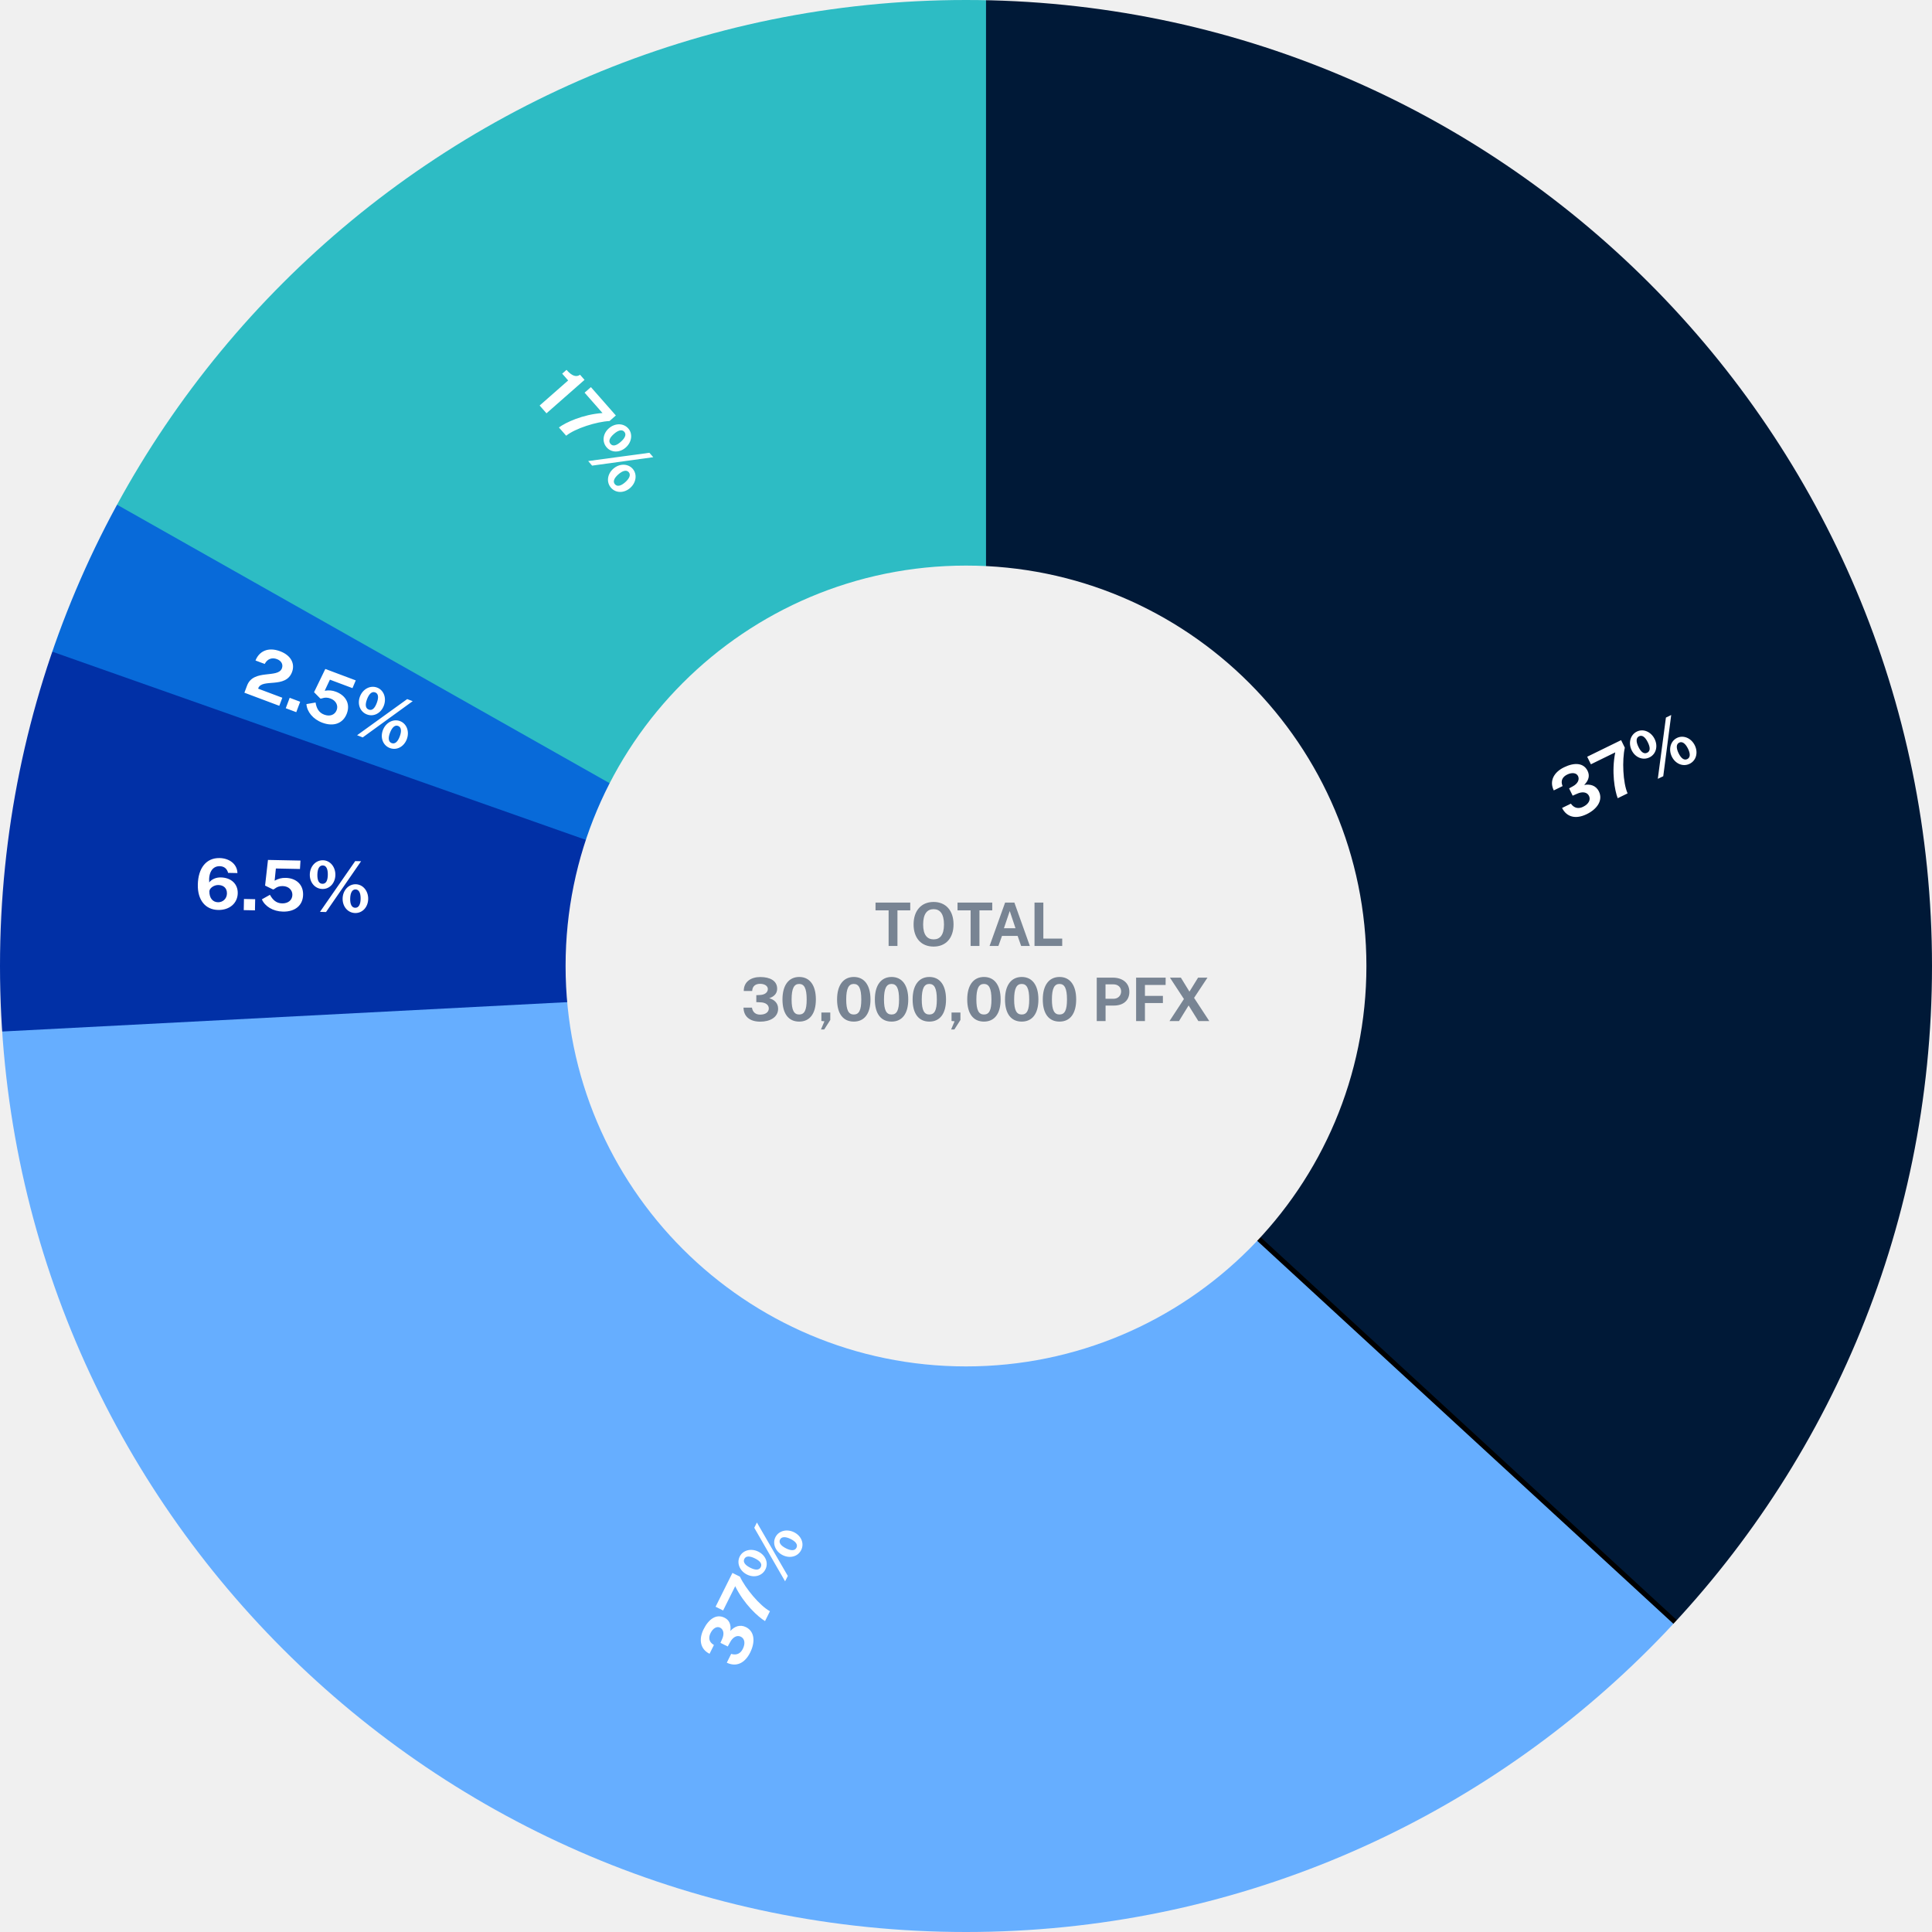
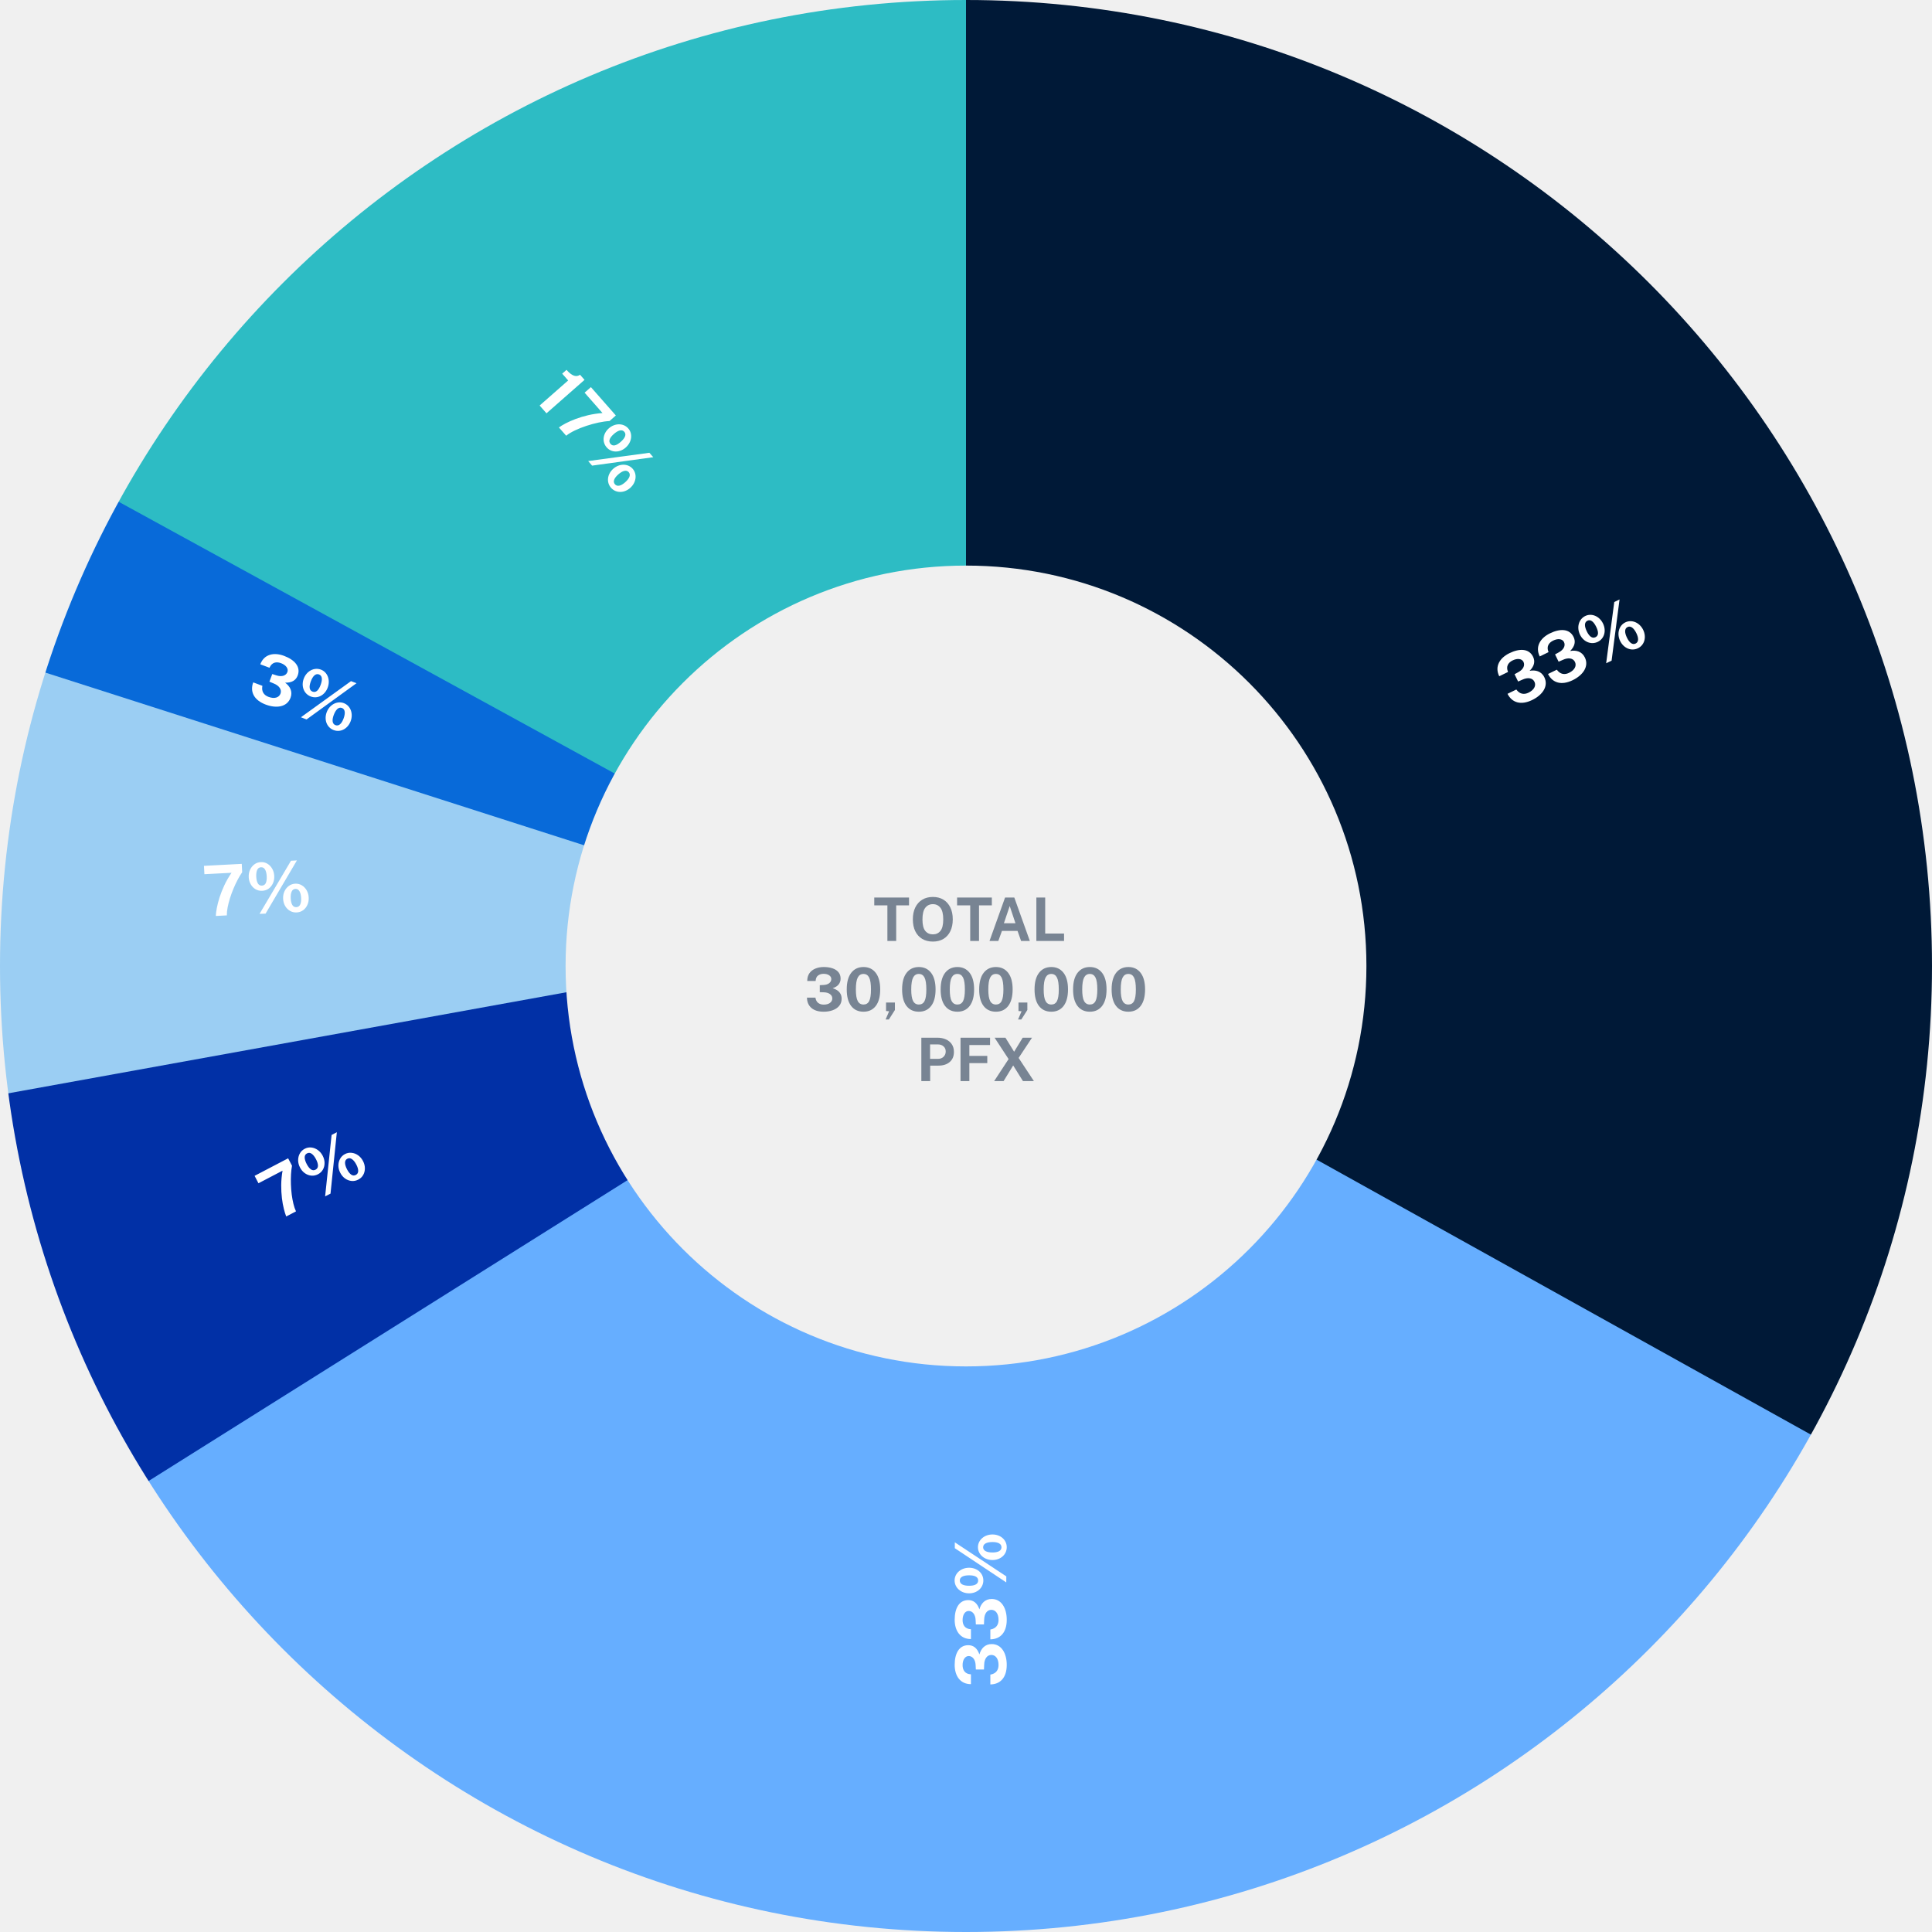
<svg xmlns="http://www.w3.org/2000/svg" width="386" height="386" viewBox="0 0 386 386" fill="none">
  <mask id="mask0" mask-type="alpha" maskUnits="userSpaceOnUse" x="0" y="0" width="386" height="386">
    <path fill-rule="evenodd" clip-rule="evenodd" d="M193 386C299.591 386 386 299.591 386 193C386 86.409 299.591 0 193 0C86.409 0 0 86.409 0 193C0 299.591 86.409 386 193 386ZM193 273C237.183 273 273 237.183 273 193C273 148.817 237.183 113 193 113C148.817 113 113 148.817 113 193C113 237.183 148.817 273 193 273Z" fill="#30386C" />
  </mask>
  <g mask="url(#mask0)">
    <rect x="-45" y="-31" width="483" height="473" fill="#001937" />
-     <path d="M377 363L195.5 196H188L-54 207.5L-35 264L128 423L377 363Z" fill="#66AEFF" stroke="black" />
-     <path d="M-55.5 209L194.5 196L-40 108.5L-55.5 209Z" fill="#0130A6" />
-     <path d="M-44 111L197 196L-13.5 80L-44 111Z" fill="#086AD9" />
-     <path d="M-28.5 71.5L197 199V-50L-28.5 71.5Z" fill="#2DBCC4" />
+     <path d="M-37 232L193 189.635L-31.488 122L-37 232Z" fill="#9BCEF3" />
+     <path d="M37.99 320.51L223.614 178.247L-7.09 220.021L37.99 320.51Z" fill="#0130A6" />
+     <path d="M-28 122.5L193.5 193.5L2 86L-28 122.5Z" fill="#086AD9" />
+     <path d="M415.5 316.5L193.5 193L12 307L6.5 311L19.5 362L173.5 437L415.5 316.5Z" fill="#66AEFF" />
+     <path d="M-31.5 70L193 193V-50L-31.5 70Z" fill="#2DBCC4" />
  </g>
-   <path d="M310.434 157.918L312.194 157.057C311.716 155.919 312.254 155.173 313.122 154.748C314.065 154.287 314.96 154.395 315.28 155.048C315.624 155.753 315.216 156.576 314.254 157.093L313.493 157.513L314.207 158.971L315.093 158.584C316.124 158.111 317.087 158.232 317.468 159.012C317.844 159.779 317.423 160.639 316.291 161.193C315.424 161.618 314.535 161.522 313.849 160.565L312.088 161.426C313.012 163.25 314.804 163.729 316.999 162.671C319.08 161.668 320.322 159.907 319.448 158.121C318.845 156.889 317.652 156.615 316.51 156.831C317.483 155.856 317.629 154.912 317.192 154.019C316.38 152.359 314.502 152.312 312.464 153.309C310.528 154.256 309.48 155.969 310.434 157.918ZM317.11 151.191L317.849 152.7L322.715 150.319C321.937 154.238 322.612 157.944 323.207 159.477L325.181 158.511C324.241 156.399 324.067 151.871 324.627 149.384L323.888 147.875L317.11 151.191ZM327.036 146.163C325.728 146.803 325.282 148.44 325.996 149.898C326.703 151.345 328.238 151.965 329.559 151.319C330.866 150.679 331.293 149.099 330.586 147.652C329.872 146.194 328.318 145.535 327.036 146.163ZM333.895 142.853L332.839 143.37L331.219 155.603L332.306 155.087L333.895 142.853ZM329.091 150.395C328.437 150.715 327.846 150.24 327.354 149.234C326.849 148.203 326.837 147.414 327.478 147.1C328.107 146.792 328.717 147.273 329.227 148.317C329.726 149.336 329.745 150.075 329.091 150.395ZM335.045 147.434C333.75 148.068 333.31 149.717 334.018 151.163C334.726 152.609 336.254 153.249 337.574 152.602C338.895 151.956 339.315 150.363 338.608 148.917C337.9 147.471 336.341 146.8 335.045 147.434ZM337.1 151.665C336.472 151.973 335.862 151.492 335.382 150.511C334.884 149.493 334.859 148.678 335.488 148.371C336.117 148.063 336.751 148.563 337.256 149.594C337.736 150.575 337.742 151.352 337.1 151.665Z" fill="white" />
-   <path d="M107.815 81.021L109.183 82.577L116.785 75.894L115.889 74.874C115.172 75.373 114.33 75.2 113.184 73.896L112.322 74.654L113.514 76.011L107.815 81.021ZM118.06 77.343L116.798 78.453L120.375 82.522C116.389 82.801 112.991 84.427 111.669 85.404L113.12 87.055C114.91 85.593 119.234 84.234 121.78 84.12L123.042 83.01L118.06 77.343ZM125.521 85.597C124.56 84.503 122.863 84.503 121.644 85.576C120.435 86.639 120.24 88.283 121.21 89.387C122.172 90.48 123.809 90.477 125.018 89.413C126.237 88.341 126.464 86.669 125.521 85.597ZM130.518 91.344L129.742 90.461L117.513 92.115L118.298 93.029L130.518 91.344ZM121.979 88.692C121.498 88.145 121.801 87.451 122.642 86.711C123.504 85.953 124.262 85.734 124.734 86.27C125.196 86.796 124.892 87.511 124.019 88.278C123.168 89.027 122.46 89.239 121.979 88.692ZM126.401 93.659C125.449 92.576 123.742 92.585 122.533 93.648C121.324 94.711 121.109 96.354 122.08 97.458C123.051 98.562 124.698 98.549 125.907 97.486C127.116 96.423 127.353 94.742 126.401 93.659ZM122.859 96.754C122.397 96.229 122.701 95.514 123.521 94.793C124.373 94.044 125.152 93.807 125.614 94.332C126.076 94.858 125.761 95.602 124.898 96.36C124.078 97.081 123.331 97.29 122.859 96.754Z" fill="white" />
-   <path d="M141.762 330.414L142.636 328.659C141.564 328.047 141.537 327.127 141.968 326.262C142.436 325.322 143.211 324.864 143.863 325.188C144.565 325.538 144.742 326.439 144.293 327.435L143.943 328.231L145.397 328.955L145.865 328.109C146.396 327.106 147.234 326.616 148.011 327.003C148.776 327.384 148.965 328.322 148.403 329.45C147.973 330.315 147.21 330.78 146.082 330.437L145.209 332.192C147.051 333.078 148.765 332.367 149.864 330.193C150.906 328.131 150.82 325.978 149.041 325.092C147.813 324.48 146.699 324.989 145.924 325.855C146.103 324.489 145.645 323.651 144.755 323.208C143.101 322.385 141.581 323.489 140.57 325.519C139.61 327.45 139.82 329.446 141.762 330.414ZM142.97 321.013L144.474 321.762L146.889 316.912C148.654 320.496 151.445 323.027 152.849 323.882L153.828 321.915C151.798 320.81 148.906 317.321 147.837 315.007L146.333 314.258L142.97 321.013ZM147.791 310.985C147.142 312.289 147.783 313.859 149.237 314.583C150.678 315.3 152.274 314.859 152.929 313.543C153.578 312.24 152.956 310.726 151.514 310.008C150.06 309.285 148.427 309.707 147.791 310.985ZM151.222 304.186L150.698 305.239L156.853 315.935L157.402 314.863L151.222 304.186ZM151.995 313.094C151.671 313.746 150.913 313.728 149.911 313.229C148.883 312.718 148.394 312.099 148.712 311.459C149.024 310.833 149.8 310.844 150.84 311.362C151.856 311.867 152.32 312.442 151.995 313.094ZM154.922 307.122C154.279 308.413 154.933 309.99 156.374 310.707C157.815 311.425 159.417 311.003 160.072 309.687C160.728 308.371 160.093 306.85 158.651 306.133C157.21 305.415 155.564 305.831 154.922 307.122ZM159.126 309.231C158.814 309.858 158.038 309.847 157.06 309.36C156.045 308.855 155.531 308.223 155.843 307.597C156.155 306.97 156.962 306.981 157.99 307.493C158.968 307.979 159.445 308.592 159.126 309.231Z" fill="white" />
-   <path d="M43.872 171.434C41.213 171.381 39.59 173.421 39.523 176.753C39.463 179.79 41.006 181.753 43.582 181.804C45.864 181.85 47.46 180.453 47.499 178.466C47.536 176.59 46.175 175.345 44.117 175.304C43.179 175.285 42.276 175.659 41.801 176.308C41.644 174.344 42.44 173.03 43.896 173.059C44.764 173.076 45.343 173.536 45.578 174.395L47.439 174.432C47.378 172.582 45.776 171.472 43.872 171.434ZM43.625 176.82C44.619 176.84 45.364 177.401 45.342 178.521C45.321 179.57 44.508 180.282 43.557 180.264C42.507 180.243 41.809 179.431 41.836 178.073C41.848 177.443 42.757 176.803 43.625 176.82ZM50.982 179.655L48.742 179.61L48.698 181.836L50.937 181.881L50.982 179.655ZM53.539 171.808L52.962 176.936L54.431 177.651C54.57 177.724 54.584 177.724 54.711 177.671C55.408 177.138 55.886 177.022 56.502 177.034C57.65 177.057 58.433 177.815 58.414 178.795C58.393 179.83 57.581 180.514 56.364 180.49C55.16 180.466 54.46 179.738 53.933 178.775L52.319 179.682C52.921 181.08 54.539 182.092 56.541 182.132C58.948 182.18 60.514 180.895 60.557 178.767C60.599 176.64 59.083 175.433 57.067 175.393C56.255 175.377 55.622 175.546 54.871 175.952L55.116 173.52L59.931 173.616L60.034 171.937L53.539 171.808ZM64.53 171.873C63.075 171.844 61.929 173.095 61.897 174.719C61.865 176.329 62.947 177.582 64.416 177.612C65.872 177.641 66.974 176.43 67.006 174.82C67.038 173.197 65.958 171.901 64.53 171.873ZM72.144 172.066L70.968 172.043L63.933 182.181L65.137 182.219L72.144 172.066ZM64.423 176.575C63.695 176.561 63.387 175.869 63.409 174.749C63.432 173.601 63.782 172.894 64.496 172.908C65.195 172.922 65.517 173.629 65.495 174.79C65.472 175.924 65.151 176.59 64.423 176.575ZM71.072 176.666C69.631 176.637 68.485 177.902 68.453 179.512C68.421 181.122 69.488 182.389 70.958 182.419C72.428 182.448 73.53 181.223 73.562 179.614C73.594 178.004 72.514 176.694 71.072 176.666ZM70.965 181.368C70.265 181.355 69.943 180.648 69.965 179.556C69.987 178.422 70.338 177.687 71.038 177.701C71.738 177.715 72.073 178.45 72.05 179.598C72.028 180.689 71.679 181.383 70.965 181.368Z" fill="white" />
-   <path d="M48.828 138.397L55.801 141.015L56.406 139.402L51.569 137.587L51.603 137.495C52.356 135.49 57.083 137.638 58.347 134.269C58.987 132.565 58.096 130.915 55.972 130.118C53.508 129.193 51.753 130.164 51.048 131.963L52.883 132.652C53.44 131.605 54.368 131.325 55.325 131.684C56.242 132.029 56.604 132.778 56.324 133.525C55.547 135.596 50.628 133.6 49.364 136.969L48.828 138.397ZM59.973 140.203L57.876 139.416L57.094 141.5L59.191 142.287L59.973 140.203ZM64.996 133.654L62.745 138.297L63.893 139.461C63.999 139.576 64.013 139.581 64.15 139.573C64.984 139.302 65.474 139.352 66.051 139.568C67.126 139.972 67.612 140.947 67.268 141.864C66.904 142.834 65.911 143.209 64.77 142.781C63.643 142.358 63.225 141.439 63.049 140.356L61.225 140.673C61.328 142.192 62.517 143.685 64.391 144.388C66.646 145.235 68.55 144.544 69.298 142.551C70.046 140.559 69.017 138.917 67.129 138.209C66.369 137.923 65.716 137.872 64.873 138.005L65.913 135.793L70.422 137.485L71.078 135.937L64.996 133.654ZM75.339 137.372C73.976 136.86 72.48 137.659 71.909 139.18C71.343 140.687 71.946 142.229 73.322 142.746C74.685 143.257 76.127 142.483 76.693 140.975C77.264 139.455 76.676 137.874 75.339 137.372ZM82.454 140.087L81.353 139.674L71.346 146.894L72.469 147.33L82.454 140.087ZM73.673 141.771C72.991 141.515 72.931 140.76 73.325 139.711C73.728 138.636 74.293 138.086 74.962 138.337C75.617 138.583 75.686 139.356 75.277 140.444C74.879 141.506 74.355 142.027 73.673 141.771ZM79.914 144.068C78.564 143.562 77.062 144.374 76.497 145.881C75.931 147.389 76.515 148.939 77.892 149.455C79.268 149.972 80.715 149.184 81.281 147.677C81.847 146.17 81.264 144.575 79.914 144.068ZM78.248 148.467C77.592 148.222 77.524 147.448 77.907 146.426C78.306 145.364 78.881 144.787 79.536 145.033C80.192 145.279 80.264 146.084 79.86 147.159C79.477 148.181 78.916 148.718 78.248 148.467Z" fill="white" />
-   <path d="M174.924 181.884H177.54V189H179.304V181.884H181.86V180.324H174.924V181.884ZM186.525 189.12C188.973 189.12 190.509 187.428 190.509 184.68C190.509 181.908 188.949 180.204 186.525 180.204C184.101 180.204 182.529 181.908 182.529 184.692C182.529 187.44 184.065 189.12 186.525 189.12ZM186.537 187.68C185.265 187.68 184.437 186.816 184.437 184.704C184.437 182.544 185.265 181.644 186.525 181.644C187.785 181.644 188.601 182.544 188.601 184.704C188.601 186.828 187.797 187.68 186.537 187.68ZM191.307 181.884H193.923V189H195.687V181.884H198.243V180.324H191.307V181.884ZM197.708 189H199.472L200.192 186.984H203.312L204.02 189H205.76L202.664 180.324H200.816L197.708 189ZM200.576 185.46L201.74 182.016L202.892 185.46H200.576ZM206.689 180.324V189H212.221V187.524H208.453V180.324H206.689ZM148.598 197.988H150.278C150.338 196.932 151.034 196.56 151.862 196.56C152.762 196.56 153.41 196.98 153.41 197.604C153.41 198.276 152.786 198.756 151.85 198.792L151.106 198.828V200.22L151.934 200.256C152.906 200.28 153.602 200.736 153.602 201.48C153.602 202.212 152.954 202.716 151.874 202.716C151.046 202.716 150.398 202.308 150.23 201.312H148.55C148.574 203.064 149.774 204.108 151.862 204.12C153.842 204.132 155.462 203.244 155.462 201.54C155.462 200.364 154.646 199.704 153.686 199.44C154.802 199.056 155.27 198.384 155.27 197.532C155.27 195.948 153.842 195.204 151.898 195.204C150.05 195.204 148.598 196.128 148.598 197.988ZM159.681 195.192C157.605 195.192 156.333 196.8 156.333 199.692C156.333 202.56 157.569 204.108 159.669 204.108C161.769 204.108 163.005 202.548 163.005 199.68C163.005 196.8 161.745 195.192 159.681 195.192ZM159.669 202.692C158.637 202.692 158.157 201.84 158.157 199.692C158.157 197.484 158.649 196.584 159.669 196.584C160.689 196.584 161.169 197.472 161.169 199.692C161.169 201.852 160.713 202.692 159.669 202.692ZM164.023 205.68H164.671L165.883 203.784V202.296H164.107V203.988L164.719 204.048L164.023 205.68ZM170.591 195.192C168.515 195.192 167.243 196.8 167.243 199.692C167.243 202.56 168.479 204.108 170.579 204.108C172.679 204.108 173.915 202.548 173.915 199.68C173.915 196.8 172.655 195.192 170.591 195.192ZM170.579 202.692C169.547 202.692 169.067 201.84 169.067 199.692C169.067 197.484 169.559 196.584 170.579 196.584C171.599 196.584 172.079 197.472 172.079 199.692C172.079 201.852 171.623 202.692 170.579 202.692ZM178.138 195.192C176.062 195.192 174.79 196.8 174.79 199.692C174.79 202.56 176.026 204.108 178.126 204.108C180.226 204.108 181.462 202.548 181.462 199.68C181.462 196.8 180.202 195.192 178.138 195.192ZM178.126 202.692C177.094 202.692 176.614 201.84 176.614 199.692C176.614 197.484 177.106 196.584 178.126 196.584C179.146 196.584 179.626 197.472 179.626 199.692C179.626 201.852 179.17 202.692 178.126 202.692ZM185.685 195.192C183.609 195.192 182.337 196.8 182.337 199.692C182.337 202.56 183.573 204.108 185.673 204.108C187.773 204.108 189.009 202.548 189.009 199.68C189.009 196.8 187.749 195.192 185.685 195.192ZM185.673 202.692C184.641 202.692 184.161 201.84 184.161 199.692C184.161 197.484 184.653 196.584 185.673 196.584C186.693 196.584 187.173 197.472 187.173 199.692C187.173 201.852 186.717 202.692 185.673 202.692ZM190.027 205.68H190.675L191.887 203.784V202.296H190.111V203.988L190.723 204.048L190.027 205.68ZM196.595 195.192C194.519 195.192 193.247 196.8 193.247 199.692C193.247 202.56 194.483 204.108 196.583 204.108C198.683 204.108 199.919 202.548 199.919 199.68C199.919 196.8 198.659 195.192 196.595 195.192ZM196.583 202.692C195.551 202.692 195.071 201.84 195.071 199.692C195.071 197.484 195.563 196.584 196.583 196.584C197.603 196.584 198.083 197.472 198.083 199.692C198.083 201.852 197.627 202.692 196.583 202.692ZM204.142 195.192C202.066 195.192 200.794 196.8 200.794 199.692C200.794 202.56 202.03 204.108 204.13 204.108C206.23 204.108 207.466 202.548 207.466 199.68C207.466 196.8 206.206 195.192 204.142 195.192ZM204.13 202.692C203.098 202.692 202.618 201.84 202.618 199.692C202.618 197.484 203.11 196.584 204.13 196.584C205.15 196.584 205.63 197.472 205.63 199.692C205.63 201.852 205.174 202.692 204.13 202.692ZM211.689 195.192C209.613 195.192 208.341 196.8 208.341 199.692C208.341 202.56 209.577 204.108 211.677 204.108C213.777 204.108 215.013 202.548 215.013 199.68C215.013 196.8 213.753 195.192 211.689 195.192ZM211.677 202.692C210.645 202.692 210.165 201.84 210.165 199.692C210.165 197.484 210.657 196.584 211.677 196.584C212.697 196.584 213.177 197.472 213.177 199.692C213.177 201.852 212.721 202.692 211.677 202.692ZM219.122 204H220.886V200.904H222.542C224.414 200.904 225.638 199.896 225.638 198.168C225.638 196.332 224.21 195.324 222.314 195.324H219.122V204ZM220.874 199.548V196.668H222.47C223.322 196.668 223.994 197.208 223.994 198.072C223.994 198.912 223.37 199.548 222.494 199.548H220.874ZM226.986 195.324V204H228.75V200.4H232.338V198.972H228.75V196.788H232.878L232.89 195.324H226.986ZM241.604 204L238.568 199.368L241.244 195.324H239.372L237.644 198.12L235.928 195.324H233.744L236.54 199.596L233.66 204H235.556L237.476 200.88L239.42 204H241.604Z" fill="#001937" fill-opacity="0.5" />
+   <path d="M299.536 135.112L301.296 134.251C300.818 133.113 301.356 132.367 302.224 131.942C303.167 131.481 304.062 131.589 304.382 132.242C304.726 132.947 304.318 133.77 303.356 134.287L302.595 134.707L303.309 136.165L304.195 135.778C305.226 135.305 306.189 135.426 306.57 136.206C306.946 136.973 306.525 137.833 305.393 138.387C304.526 138.812 303.637 138.716 302.951 137.759L301.19 138.62C302.114 140.444 303.906 140.923 306.101 139.865C308.182 138.862 309.424 137.101 308.55 135.315C307.947 134.083 306.754 133.809 305.612 134.025C306.585 133.05 306.731 132.106 306.294 131.213C305.482 129.553 303.604 129.506 301.566 130.503C299.63 131.45 298.582 133.163 299.536 135.112ZM307.629 131.152L309.389 130.291C308.911 129.153 309.449 128.407 310.317 127.982C311.26 127.521 312.154 127.628 312.474 128.282C312.819 128.987 312.411 129.81 311.449 130.327L310.688 130.747L311.401 132.205L312.288 131.818C313.318 131.345 314.282 131.466 314.663 132.246C315.038 133.013 314.618 133.873 313.486 134.427C312.618 134.852 311.73 134.756 311.043 133.799L309.283 134.66C310.206 136.484 311.999 136.963 314.193 135.905C316.275 134.902 317.517 133.141 316.643 131.355C316.04 130.122 314.846 129.849 313.705 130.065C314.678 129.09 314.824 128.146 314.387 127.253C313.574 125.593 311.696 125.546 309.659 126.543C307.723 127.49 306.675 129.203 307.629 131.152ZM316.715 123.075C315.407 123.715 314.961 125.351 315.675 126.81C316.382 128.256 317.917 128.877 319.238 128.231C320.545 127.591 320.972 126.01 320.265 124.564C319.551 123.105 317.997 122.447 316.715 123.075ZM323.574 119.765L322.518 120.282L320.898 132.515L321.985 131.998L323.574 119.765ZM318.77 127.306C318.116 127.626 317.525 127.151 317.033 126.145C316.528 125.114 316.516 124.325 317.158 124.011C317.786 123.704 318.396 124.185 318.907 125.229C319.405 126.247 319.424 126.986 318.77 127.306ZM324.725 124.346C323.429 124.979 322.989 126.629 323.697 128.075C324.405 129.521 325.933 130.16 327.254 129.514C328.574 128.868 328.995 127.275 328.287 125.829C327.579 124.383 326.02 123.712 324.725 124.346ZM326.779 128.577C326.151 128.885 325.541 128.404 325.061 127.423C324.563 126.404 324.539 125.59 325.167 125.282C325.796 124.975 326.43 125.475 326.935 126.506C327.415 127.487 327.421 128.263 326.779 128.577Z" fill="white" />
+   <path d="M107.815 81.021L109.183 82.577L116.785 75.894L115.889 74.874C115.172 75.373 114.33 75.2 113.184 73.896L112.322 74.654L113.514 76.011L107.815 81.021ZM118.06 77.343L116.798 78.453L120.375 82.522C116.389 82.801 112.991 84.427 111.669 85.404L113.12 87.055C114.91 85.593 119.234 84.234 121.78 84.12L123.042 83.01L118.06 77.343ZM125.521 85.597C124.56 84.503 122.863 84.503 121.644 85.576C120.434 86.639 120.239 88.283 121.21 89.387C122.171 90.48 123.808 90.477 125.018 89.413C126.237 88.341 126.464 86.669 125.521 85.597ZM130.518 91.344L129.742 90.461L117.513 92.115L118.298 93.029L130.518 91.344ZM121.979 88.692C121.498 88.145 121.801 87.451 122.642 86.711C123.504 85.953 124.262 85.734 124.734 86.27C125.196 86.796 124.892 87.511 124.019 88.278C123.168 89.027 122.46 89.239 121.979 88.692ZM126.401 93.659C125.449 92.576 123.742 92.585 122.533 93.648C121.324 94.711 121.109 96.354 122.08 97.458C123.05 98.562 124.698 98.549 125.907 97.486C127.116 96.423 127.353 94.742 126.401 93.659ZM122.859 96.754C122.397 96.229 122.701 95.514 123.521 94.793C124.373 94.044 125.152 93.807 125.614 94.332C126.076 94.858 125.761 95.602 124.898 96.36C124.078 97.081 123.331 97.29 122.859 96.754Z" fill="white" />
+   <path d="M193.986 336.482L193.986 334.522C192.754 334.452 192.32 333.64 192.32 332.674C192.32 331.624 192.81 330.868 193.538 330.868C194.322 330.868 194.882 331.596 194.924 332.688L194.966 333.556L196.59 333.556L196.632 332.59C196.66 331.456 197.192 330.644 198.06 330.644C198.914 330.644 199.502 331.4 199.502 332.66C199.502 333.626 199.026 334.382 197.864 334.578L197.864 336.538C199.908 336.51 201.126 335.11 201.14 332.674C201.154 330.364 200.118 328.474 198.13 328.474C196.758 328.474 195.988 329.426 195.68 330.546C195.232 329.244 194.448 328.698 193.454 328.698C191.606 328.698 190.738 330.364 190.738 332.632C190.738 334.788 191.816 336.482 193.986 336.482ZM193.986 327.472L193.986 325.512C192.754 325.442 192.32 324.63 192.32 323.664C192.32 322.614 192.81 321.858 193.538 321.858C194.322 321.858 194.882 322.586 194.924 323.678L194.966 324.546L196.59 324.546L196.632 323.58C196.66 322.446 197.192 321.634 198.06 321.634C198.914 321.634 199.502 322.39 199.502 323.65C199.502 324.616 199.026 325.372 197.864 325.568L197.864 327.528C199.908 327.5 201.126 326.1 201.14 323.664C201.154 321.354 200.118 319.464 198.13 319.464C196.758 319.464 195.988 320.416 195.68 321.536C195.232 320.234 194.448 319.688 193.454 319.688C191.606 319.688 190.738 321.354 190.738 323.622C190.738 325.778 191.816 327.472 193.986 327.472ZM190.724 315.76C190.724 317.216 191.998 318.336 193.622 318.336C195.232 318.336 196.464 317.23 196.464 315.76C196.464 314.304 195.232 313.226 193.622 313.226C191.998 313.226 190.724 314.332 190.724 315.76ZM190.766 308.144L190.766 309.32L201.042 316.152L201.056 314.948L190.766 308.144ZM195.428 315.774C195.428 316.502 194.742 316.824 193.622 316.824C192.474 316.824 191.76 316.488 191.76 315.774C191.76 315.074 192.46 314.738 193.622 314.738C194.756 314.738 195.428 315.046 195.428 315.774ZM195.386 309.124C195.386 310.566 196.674 311.686 198.284 311.686C199.894 311.686 201.14 310.594 201.14 309.124C201.14 307.654 199.894 306.576 198.284 306.576C196.674 306.576 195.386 307.682 195.386 309.124ZM200.09 309.138C200.09 309.838 199.39 310.174 198.298 310.174C197.164 310.174 196.422 309.838 196.422 309.138C196.422 308.438 197.15 308.088 198.298 308.088C199.39 308.088 200.09 308.424 200.09 309.138Z" fill="white" />
+   <path d="M50.866 234.923L57.567 231.422L58.342 232.905C58.246 233.408 58.18 233.976 58.143 234.612C58.107 235.247 58.1 235.909 58.123 236.597C58.145 237.285 58.198 237.966 58.281 238.639C58.368 239.309 58.483 239.937 58.624 240.521C58.766 241.105 58.938 241.605 59.14 242.021L57.185 243.042C57.028 242.66 56.871 242.158 56.714 241.535C56.554 240.907 56.425 240.19 56.325 239.384C56.227 238.572 56.18 237.701 56.184 236.773C56.193 235.841 56.281 234.882 56.449 233.894L51.641 236.406L50.866 234.923ZM60.877 229.519C61.303 229.296 61.745 229.21 62.203 229.261C62.661 229.311 63.09 229.479 63.492 229.764C63.894 230.049 64.22 230.431 64.471 230.911C64.719 231.387 64.844 231.867 64.844 232.351C64.848 232.833 64.739 233.274 64.517 233.675C64.292 234.071 63.965 234.382 63.535 234.607C63.105 234.831 62.66 234.924 62.203 234.884C61.743 234.84 61.314 234.679 60.917 234.403C60.519 234.126 60.196 233.75 59.948 233.274C59.697 232.794 59.569 232.308 59.565 231.816C59.564 231.321 59.676 230.87 59.901 230.463C60.125 230.056 60.45 229.742 60.877 229.519ZM67.299 226.211L66.033 238.482L64.957 239.021L66.25 226.759L67.299 226.211ZM63.042 233.695C63.365 233.526 63.527 233.262 63.529 232.903C63.529 232.54 63.398 232.108 63.137 231.608C62.867 231.091 62.578 230.725 62.272 230.512C61.965 230.298 61.655 230.273 61.341 230.438C61.026 230.602 60.87 230.873 60.873 231.251C60.88 231.626 61.016 232.068 61.282 232.577C61.541 233.073 61.82 233.425 62.118 233.633C62.416 233.841 62.724 233.861 63.042 233.695ZM68.923 230.575C69.349 230.352 69.792 230.268 70.252 230.323C70.715 230.371 71.147 230.537 71.548 230.822C71.95 231.107 72.275 231.488 72.524 231.963C72.772 232.439 72.898 232.921 72.9 233.41C72.904 233.892 72.795 234.333 72.573 234.734C72.35 235.134 72.022 235.448 71.588 235.675C71.153 235.902 70.706 235.993 70.246 235.949C69.786 235.905 69.358 235.745 68.96 235.468C68.561 235.187 68.237 234.809 67.988 234.333C67.74 233.857 67.613 233.373 67.609 232.881C67.608 232.386 67.72 231.935 67.945 231.528C68.171 231.115 68.497 230.797 68.923 230.575ZM71.086 234.744C71.4 234.58 71.561 234.317 71.567 233.956C71.57 233.591 71.445 233.164 71.19 232.676C70.922 232.163 70.633 231.801 70.322 231.589C70.009 231.374 69.7 231.346 69.394 231.506C69.084 231.668 68.931 231.94 68.936 232.322C68.942 232.697 69.077 233.137 69.341 233.642C69.596 234.13 69.873 234.478 70.171 234.686C70.466 234.889 70.772 234.909 71.086 234.744Z" fill="white" />
+   <path d="M40.751 172.989L48.301 172.595L48.388 174.266C48.092 174.683 47.795 175.173 47.497 175.735C47.2 176.298 46.918 176.896 46.652 177.532C46.386 178.167 46.151 178.808 45.946 179.454C45.746 180.1 45.589 180.718 45.475 181.308C45.361 181.898 45.309 182.424 45.319 182.887L43.117 183.002C43.133 182.589 43.199 182.067 43.316 181.435C43.432 180.798 43.613 180.092 43.857 179.318C44.106 178.539 44.426 177.727 44.817 176.885C45.212 176.042 45.692 175.206 46.256 174.377L40.838 174.66L40.751 172.989ZM52.102 172.243C52.582 172.218 53.02 172.323 53.416 172.56C53.811 172.796 54.132 173.127 54.379 173.554C54.625 173.98 54.763 174.464 54.791 175.004C54.819 175.54 54.732 176.028 54.531 176.469C54.334 176.909 54.051 177.265 53.682 177.536C53.313 177.803 52.886 177.95 52.401 177.975C51.917 178 51.475 177.899 51.075 177.673C50.675 177.441 50.352 177.117 50.106 176.7C49.86 176.283 49.723 175.806 49.695 175.27C49.667 174.73 49.753 174.234 49.954 173.785C50.159 173.335 50.449 172.971 50.822 172.695C51.196 172.418 51.622 172.268 52.102 172.243ZM59.319 171.908L53.06 182.539L51.857 182.58L58.137 171.97L59.319 171.908ZM52.334 176.941C52.697 176.922 52.954 176.75 53.106 176.424C53.257 176.094 53.317 175.647 53.288 175.083C53.258 174.5 53.148 174.048 52.958 173.726C52.768 173.404 52.496 173.252 52.142 173.271C51.788 173.289 51.533 173.471 51.378 173.816C51.228 174.16 51.168 174.619 51.198 175.192C51.227 175.751 51.334 176.187 51.518 176.5C51.703 176.813 51.975 176.96 52.334 176.941ZM58.979 176.552C59.459 176.527 59.897 176.635 60.293 176.876C60.693 177.112 61.017 177.443 61.263 177.87C61.51 178.296 61.647 178.777 61.675 179.313C61.703 179.849 61.616 180.34 61.415 180.785C61.218 181.225 60.936 181.581 60.567 181.853C60.198 182.124 59.769 182.273 59.279 182.298C58.79 182.324 58.345 182.221 57.945 181.989C57.545 181.758 57.222 181.434 56.976 181.017C56.73 180.595 56.593 180.116 56.565 179.58C56.537 179.044 56.623 178.551 56.824 178.102C57.03 177.652 57.319 177.288 57.693 177.012C58.07 176.73 58.499 176.577 58.979 176.552ZM59.21 181.243C59.564 181.225 59.819 181.053 59.975 180.727C60.131 180.396 60.194 179.956 60.166 179.406C60.136 178.828 60.023 178.379 59.829 178.057C59.634 177.731 59.364 177.576 59.02 177.594C58.67 177.613 58.418 177.796 58.263 178.146C58.113 178.49 58.053 178.946 58.083 179.515C58.111 180.065 58.218 180.496 58.402 180.809C58.587 181.117 58.856 181.262 59.21 181.243Z" fill="white" />
+   <path d="M52.004 132.723L53.839 133.411C54.337 132.282 55.25 132.161 56.154 132.501C57.137 132.87 57.673 133.594 57.417 134.276C57.142 135.01 56.263 135.278 55.226 134.934L54.399 134.668L53.828 136.189L54.718 136.567C55.77 136.992 56.343 137.775 56.038 138.588C55.738 139.388 54.824 139.673 53.644 139.23C52.739 138.89 52.199 138.179 52.424 137.022L50.589 136.334C49.897 138.257 50.779 139.889 53.055 140.758C55.213 141.583 57.346 141.277 58.045 139.416C58.527 138.132 57.906 137.076 56.966 136.394C58.342 136.432 59.129 135.89 59.478 134.96C60.128 133.23 58.873 131.831 56.75 131.034C54.731 130.277 52.766 130.691 52.004 132.723ZM64.115 133.784C62.752 133.272 61.255 134.071 60.685 135.592C60.119 137.099 60.722 138.641 62.098 139.158C63.461 139.669 64.903 138.895 65.469 137.388C66.04 135.867 65.452 134.286 64.115 133.784ZM71.231 136.499L70.129 136.086L60.122 143.306L61.245 143.742L71.231 136.499ZM62.449 138.183C61.767 137.927 61.707 137.172 62.1 136.123C62.504 135.048 63.069 134.498 63.738 134.749C64.393 134.995 64.462 135.768 64.053 136.856C63.655 137.918 63.13 138.439 62.449 138.183ZM68.69 140.48C67.34 139.974 65.838 140.786 65.273 142.293C64.707 143.801 65.291 145.351 66.668 145.868C68.044 146.384 69.491 145.596 70.057 144.089C70.623 142.582 70.04 140.987 68.69 140.48ZM67.023 144.88C66.368 144.634 66.3 143.86 66.683 142.838C67.082 141.776 67.657 141.199 68.312 141.445C68.968 141.691 69.04 142.496 68.636 143.571C68.253 144.593 67.692 145.13 67.023 144.88Z" fill="white" />
+   <path d="M174.673 180.884V179.324H181.615V180.884H179.053V188H177.295V180.884H174.673ZM186.383 188.12C185.563 188.12 184.853 187.942 184.253 187.586C183.657 187.23 183.195 186.72 182.867 186.056C182.543 185.392 182.381 184.6 182.381 183.68C182.381 182.756 182.545 181.96 182.873 181.292C183.205 180.62 183.671 180.104 184.271 179.744C184.871 179.384 185.575 179.204 186.383 179.204C187.187 179.204 187.887 179.384 188.483 179.744C189.079 180.104 189.539 180.62 189.863 181.292C190.191 181.96 190.355 182.756 190.355 183.68C190.355 184.596 190.193 185.386 189.869 186.05C189.549 186.714 189.091 187.226 188.495 187.586C187.899 187.942 187.195 188.12 186.383 188.12ZM186.383 186.68C187.015 186.68 187.517 186.45 187.889 185.99C188.265 185.526 188.453 184.764 188.453 183.704C188.453 182.62 188.265 181.84 187.889 181.364C187.513 180.884 187.011 180.644 186.383 180.644C185.751 180.644 185.245 180.884 184.865 181.364C184.489 181.844 184.301 182.624 184.301 183.704C184.301 184.764 184.489 185.526 184.865 185.99C185.245 186.45 185.751 186.68 186.383 186.68ZM191.22 180.884V179.324H198.162V180.884H195.6V188H193.842V180.884H191.22ZM197.697 188L200.805 179.324H202.653L205.755 188H204.009L203.301 185.99H200.181L199.455 188H197.697ZM200.571 184.46H202.881L201.735 181.016L200.571 184.46ZM207.058 179.324H208.822V186.518H212.59V188H207.058V179.324ZM161.281 195.994C161.281 195.37 161.427 194.852 161.719 194.44C162.015 194.028 162.411 193.72 162.907 193.516C163.407 193.308 163.965 193.204 164.581 193.204C165.229 193.204 165.805 193.288 166.309 193.456C166.817 193.624 167.217 193.88 167.509 194.224C167.801 194.568 167.947 195.004 167.947 195.532C167.947 195.96 167.821 196.338 167.569 196.666C167.321 196.994 166.919 197.252 166.363 197.44C166.683 197.528 166.979 197.662 167.251 197.842C167.523 198.022 167.741 198.252 167.905 198.532C168.069 198.812 168.151 199.148 168.151 199.54C168.151 200.108 167.987 200.586 167.659 200.974C167.335 201.358 166.899 201.648 166.351 201.844C165.807 202.04 165.203 202.136 164.539 202.132C163.495 202.128 162.685 201.876 162.109 201.376C161.533 200.876 161.239 200.19 161.227 199.318H162.913C162.997 199.814 163.187 200.172 163.483 200.392C163.783 200.608 164.141 200.716 164.557 200.716C165.097 200.716 165.519 200.602 165.823 200.374C166.131 200.142 166.285 199.846 166.285 199.486C166.285 199.114 166.127 198.82 165.811 198.604C165.499 198.384 165.101 198.268 164.617 198.256L163.789 198.226V196.834L164.533 196.792C165.001 196.772 165.377 196.654 165.661 196.438C165.945 196.218 166.087 195.942 166.087 195.61C166.087 195.294 165.941 195.04 165.649 194.848C165.361 194.656 164.993 194.56 164.545 194.56C164.133 194.56 163.773 194.668 163.465 194.884C163.157 195.096 162.987 195.466 162.955 195.994H161.281ZM172.521 193.204C173.553 193.204 174.367 193.59 174.963 194.362C175.559 195.134 175.857 196.24 175.857 197.68C175.857 199.116 175.561 200.218 174.969 200.986C174.381 201.75 173.565 202.132 172.521 202.132C171.469 202.132 170.647 201.75 170.055 200.986C169.467 200.222 169.173 199.122 169.173 197.686C169.173 196.242 169.471 195.134 170.067 194.362C170.667 193.59 171.485 193.204 172.521 193.204ZM172.521 200.698C173.041 200.698 173.419 200.468 173.655 200.008C173.895 199.548 174.015 198.774 174.015 197.686C174.015 196.578 173.893 195.784 173.649 195.304C173.405 194.824 173.027 194.584 172.515 194.584C172.003 194.584 171.621 194.826 171.369 195.31C171.121 195.794 170.997 196.586 170.997 197.686C170.997 198.766 171.121 199.538 171.369 200.002C171.617 200.466 172.001 200.698 172.521 200.698ZM176.943 203.68L177.639 202.048L177.027 201.994V200.296H178.797V201.79L177.591 203.68H176.943ZM183.583 193.204C184.615 193.204 185.429 193.59 186.025 194.362C186.621 195.134 186.919 196.24 186.919 197.68C186.919 199.116 186.623 200.218 186.031 200.986C185.443 201.75 184.627 202.132 183.583 202.132C182.531 202.132 181.709 201.75 181.117 200.986C180.529 200.222 180.235 199.122 180.235 197.686C180.235 196.242 180.533 195.134 181.129 194.362C181.729 193.59 182.547 193.204 183.583 193.204ZM183.583 200.698C184.103 200.698 184.481 200.468 184.717 200.008C184.957 199.548 185.077 198.774 185.077 197.686C185.077 196.578 184.955 195.784 184.711 195.304C184.467 194.824 184.089 194.584 183.577 194.584C183.065 194.584 182.683 194.826 182.431 195.31C182.183 195.794 182.059 196.586 182.059 197.686C182.059 198.766 182.183 199.538 182.431 200.002C182.679 200.466 183.063 200.698 183.583 200.698ZM191.282 193.204C192.314 193.204 193.128 193.59 193.724 194.362C194.32 195.134 194.618 196.24 194.618 197.68C194.618 199.116 194.322 200.218 193.73 200.986C193.142 201.75 192.326 202.132 191.282 202.132C190.23 202.132 189.408 201.75 188.816 200.986C188.228 200.222 187.934 199.122 187.934 197.686C187.934 196.242 188.232 195.134 188.828 194.362C189.428 193.59 190.246 193.204 191.282 193.204ZM191.282 200.698C191.802 200.698 192.18 200.468 192.416 200.008C192.656 199.548 192.776 198.774 192.776 197.686C192.776 196.578 192.654 195.784 192.41 195.304C192.166 194.824 191.788 194.584 191.276 194.584C190.764 194.584 190.382 194.826 190.13 195.31C189.882 195.794 189.758 196.586 189.758 197.686C189.758 198.766 189.882 199.538 190.13 200.002C190.378 200.466 190.762 200.698 191.282 200.698ZM198.981 193.204C200.013 193.204 200.827 193.59 201.423 194.362C202.019 195.134 202.317 196.24 202.317 197.68C202.317 199.116 202.021 200.218 201.429 200.986C200.841 201.75 200.025 202.132 198.981 202.132C197.929 202.132 197.107 201.75 196.515 200.986C195.927 200.222 195.633 199.122 195.633 197.686C195.633 196.242 195.931 195.134 196.527 194.362C197.127 193.59 197.945 193.204 198.981 193.204ZM198.981 200.698C199.501 200.698 199.879 200.468 200.115 200.008C200.355 199.548 200.475 198.774 200.475 197.686C200.475 196.578 200.353 195.784 200.109 195.304C199.865 194.824 199.487 194.584 198.975 194.584C198.463 194.584 198.081 194.826 197.829 195.31C197.581 195.794 197.457 196.586 197.457 197.686C197.457 198.766 197.581 199.538 197.829 200.002C198.077 200.466 198.461 200.698 198.981 200.698ZM203.404 203.68L204.1 202.048L203.488 201.994V200.296H205.258V201.79L204.052 203.68H203.404ZM210.044 193.204C211.076 193.204 211.89 193.59 212.486 194.362C213.082 195.134 213.38 196.24 213.38 197.68C213.38 199.116 213.084 200.218 212.492 200.986C211.904 201.75 211.088 202.132 210.044 202.132C208.992 202.132 208.17 201.75 207.578 200.986C206.99 200.222 206.696 199.122 206.696 197.686C206.696 196.242 206.994 195.134 207.59 194.362C208.19 193.59 209.008 193.204 210.044 193.204ZM210.044 200.698C210.564 200.698 210.942 200.468 211.178 200.008C211.418 199.548 211.538 198.774 211.538 197.686C211.538 196.578 211.416 195.784 211.172 195.304C210.928 194.824 210.55 194.584 210.038 194.584C209.526 194.584 209.144 194.826 208.892 195.31C208.644 195.794 208.52 196.586 208.52 197.686C208.52 198.766 208.644 199.538 208.892 200.002C209.14 200.466 209.524 200.698 210.044 200.698ZM217.743 193.204C218.775 193.204 219.589 193.59 220.185 194.362C220.781 195.134 221.079 196.24 221.079 197.68C221.079 199.116 220.783 200.218 220.191 200.986C219.603 201.75 218.787 202.132 217.743 202.132C216.691 202.132 215.869 201.75 215.277 200.986C214.689 200.222 214.395 199.122 214.395 197.686C214.395 196.242 214.693 195.134 215.289 194.362C215.889 193.59 216.707 193.204 217.743 193.204ZM217.743 200.698C218.263 200.698 218.641 200.468 218.877 200.008C219.117 199.548 219.237 198.774 219.237 197.686C219.237 196.578 219.115 195.784 218.871 195.304C218.627 194.824 218.249 194.584 217.737 194.584C217.225 194.584 216.843 194.826 216.591 195.31C216.343 195.794 216.219 196.586 216.219 197.686C216.219 198.766 216.343 199.538 216.591 200.002C216.839 200.466 217.223 200.698 217.743 200.698ZM225.442 193.204C226.474 193.204 227.288 193.59 227.884 194.362C228.48 195.134 228.778 196.24 228.778 197.68C228.778 199.116 228.482 200.218 227.89 200.986C227.302 201.75 226.486 202.132 225.442 202.132C224.39 202.132 223.568 201.75 222.976 200.986C222.388 200.222 222.094 199.122 222.094 197.686C222.094 196.242 222.392 195.134 222.988 194.362C223.588 193.59 224.406 193.204 225.442 193.204ZM225.442 200.698C225.962 200.698 226.34 200.468 226.576 200.008C226.816 199.548 226.936 198.774 226.936 197.686C226.936 196.578 226.814 195.784 226.57 195.304C226.326 194.824 225.948 194.584 225.436 194.584C224.924 194.584 224.542 194.826 224.29 195.31C224.042 195.794 223.918 196.586 223.918 197.686C223.918 198.766 224.042 199.538 224.29 200.002C224.538 200.466 224.922 200.698 225.442 200.698ZM184.077 216V207.324H187.269C187.901 207.324 188.467 207.434 188.967 207.654C189.467 207.87 189.861 208.19 190.149 208.614C190.441 209.038 190.587 209.556 190.587 210.168C190.587 211.032 190.305 211.704 189.741 212.184C189.181 212.664 188.433 212.904 187.497 212.904H185.841V216H184.077ZM185.823 211.548H187.449C187.885 211.548 188.243 211.408 188.523 211.128C188.807 210.844 188.949 210.494 188.949 210.078C188.949 209.646 188.801 209.304 188.505 209.052C188.209 208.796 187.849 208.668 187.425 208.668H185.823V211.548ZM191.906 207.324H197.81L197.804 208.788H193.67V210.966H197.252V212.4H193.67V216H191.906V207.324ZM206.567 216H204.383L202.427 212.868L200.507 216H198.623L201.509 211.596L198.713 207.324H200.879L202.613 210.132L204.329 207.324H206.189L203.513 211.368L206.567 216Z" fill="#001937" fill-opacity="0.5" />
</svg>
